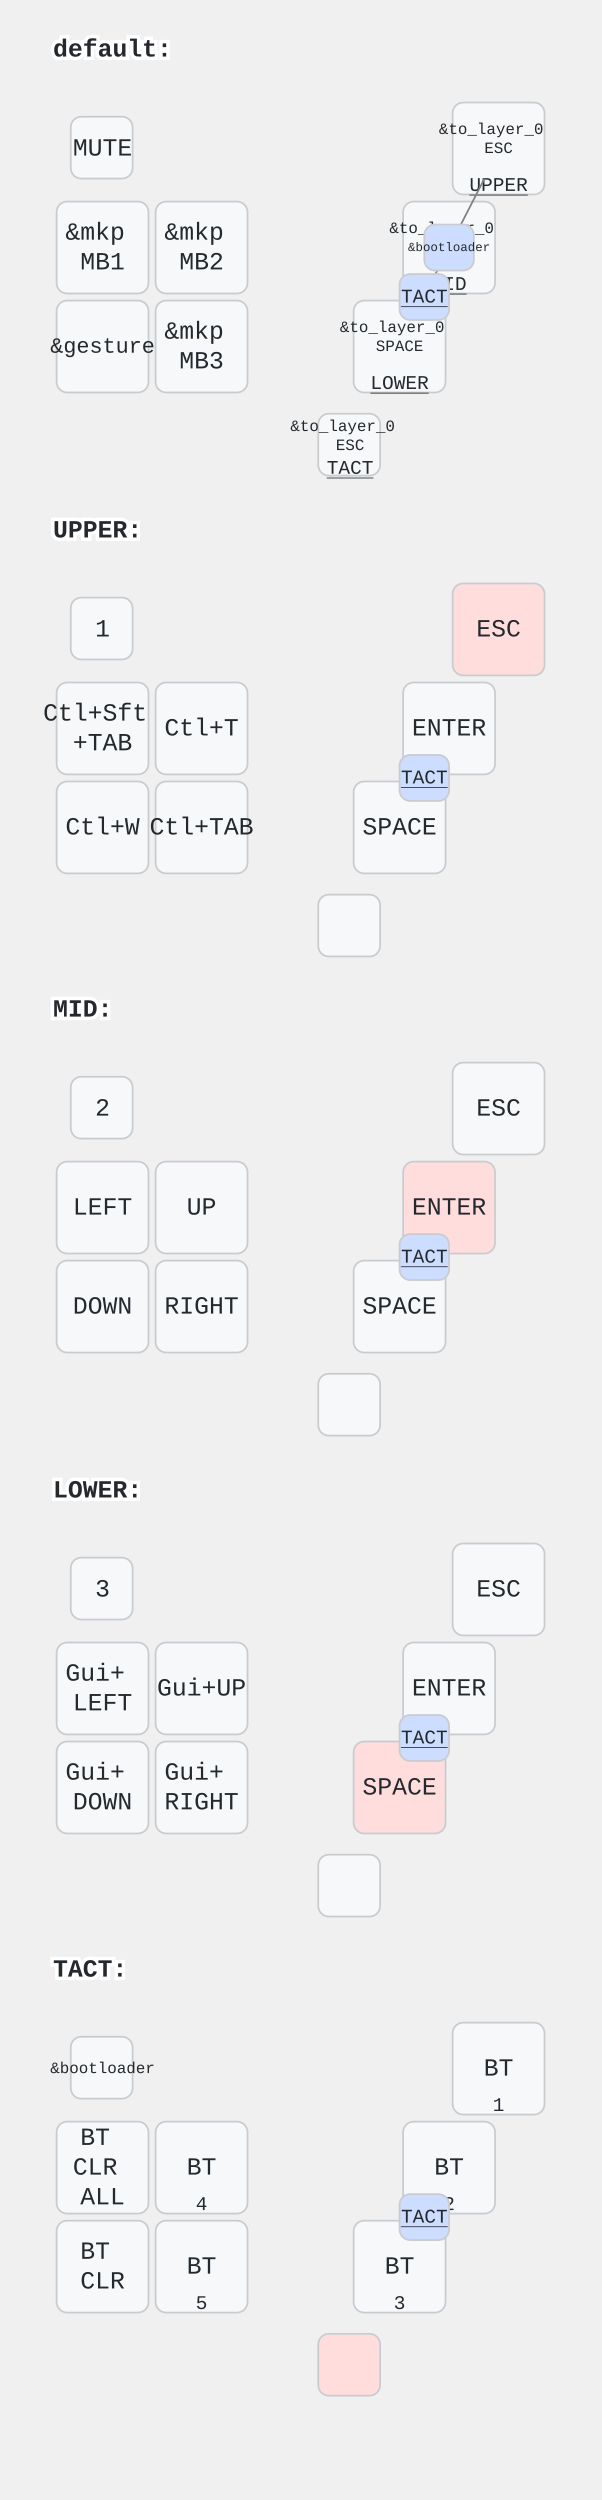
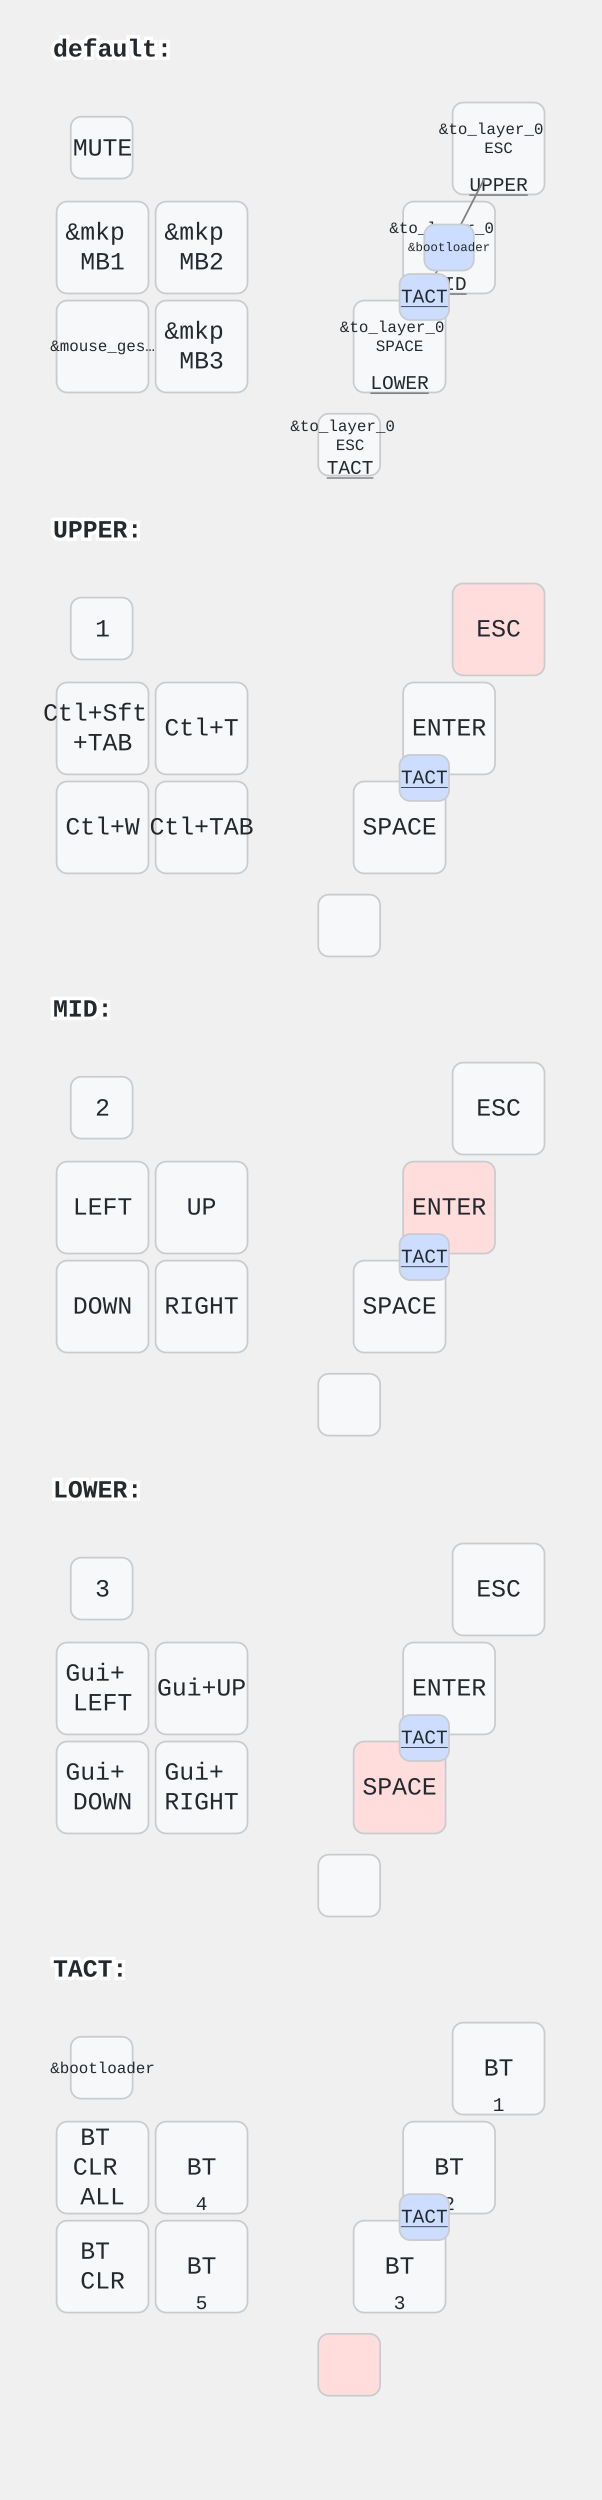
<svg xmlns="http://www.w3.org/2000/svg" width="340" height="1414" viewBox="0 0 340 1414" class="keymap">
  <style>/* inherit to force styles through use tags */
svg path {
    fill: inherit;
}

/* font and background color specifications */
svg.keymap {
    font-family: SFMono-Regular,Consolas,Liberation Mono,Menlo,monospace;
    font-size: 14px;
    font-kerning: normal;
    text-rendering: optimizeLegibility;
    fill: #24292e;
}

/* default key styling */
rect.key {
    fill: #f6f8fa;
}

rect.key, rect.combo {
    stroke: #c9cccf;
    stroke-width: 1;
}

/* default key side styling, only used is draw_key_sides is set */
rect.side {
    filter: brightness(90%);
}

/* color accent for combo boxes */
rect.combo, rect.combo-separate {
    fill: #cdf;
}

/* color accent for held keys */
rect.held, rect.combo.held {
    fill: #fdd;
}

/* color accent for ghost (optional) keys */
rect.ghost, rect.combo.ghost {
    stroke-dasharray: 4, 4;
    stroke-width: 2;
}

text {
    text-anchor: middle;
    dominant-baseline: middle;
}

/* styling for layer labels */
text.label {
    font-weight: bold;
    text-anchor: start;
    stroke: white;
    stroke-width: 4;
    paint-order: stroke;
}

/* styling for optional footer */
text.footer {
    text-anchor: end;
    dominant-baseline: auto;
    stroke: white;
    stroke-width: 4;
    paint-order: stroke;
}

/* styling for combo tap, and key non-tap label text */
text.combo, text.hold, text.shifted, text.left, text.right {
    font-size: 11px;
}

text.hold {
    text-anchor: middle;
    dominant-baseline: auto;
}

text.shifted {
    text-anchor: middle;
    dominant-baseline: hanging;
}

text.left {
    text-anchor: start;
}

text.right {
    text-anchor: end;
}

text.layer-activator {
    text-decoration: underline;
}

/* styling for hold/shifted label text in combo box */
text.combo.hold, text.combo.shifted, text.combo.left, text.combo.right {
    font-size: 8px;
}

/* lighter symbol for transparent keys */
text.trans {
    fill: #7b7e81;
}

/* styling for combo dendrons */
path.combo {
    stroke-width: 1;
    stroke: gray;
    fill: none;
}

/* Start Tabler Icons Cleanup */
/* cannot use height/width with glyphs */
.icon-tabler &gt; path {
    fill: inherit;
    stroke: inherit;
    stroke-width: 2;
}
/* hide tabler's default box */
.icon-tabler &gt; path[stroke="none"][fill="none"] {
    visibility: hidden;
}
/* End Tabler Icons Cleanup */
</style>
  <g transform="translate(30, 0)" class="layer-default">
    <text x="0" y="28" class="label" id="default">default:</text>
    <g transform="translate(0, 56)">
      <g transform="translate(28, 28)" class="key keypos-0">
        <rect rx="6" ry="6" x="-18" y="-18" width="35" height="35" class="key" />
        <text x="0" y="0" class="key tap">MUTE</text>
      </g>
      <g transform="translate(252, 28)" class="key keypos-1">
        <rect rx="6" ry="6" x="-26" y="-26" width="52" height="52" class="key" />
        <text x="0" y="0" class="key tap">
          <tspan x="0" dy="-1.2em" style="font-size: 64%">&amp;to_layer_0</tspan>
          <tspan x="0" dy="1.2em" style="font-size: 64%">ESC</tspan>
        </text>
        <a href="#UPPER">
          <text x="0" y="24" class="key hold layer-activator">UPPER</text>
        </a>
      </g>
      <g transform="translate(28, 84)" class="key keypos-2">
        <rect rx="6" ry="6" x="-26" y="-26" width="52" height="52" class="key" />
        <text x="0" y="0" class="key tap">
          <tspan x="0" dy="-0.6em">&amp;mkp</tspan>
          <tspan x="0" dy="1.2em">MB1</tspan>
        </text>
      </g>
      <g transform="translate(84, 84)" class="key keypos-3">
        <rect rx="6" ry="6" x="-26" y="-26" width="52" height="52" class="key" />
        <text x="0" y="0" class="key tap">
          <tspan x="0" dy="-0.6em">&amp;mkp</tspan>
          <tspan x="0" dy="1.2em">MB2</tspan>
        </text>
      </g>
      <g transform="translate(224, 84)" class="key keypos-4">
        <rect rx="6" ry="6" x="-26" y="-26" width="52" height="52" class="key" />
        <text x="0" y="0" class="key tap">
          <tspan x="0" dy="-1.2em" style="font-size: 64%">&amp;to_layer_0</tspan>
          <tspan x="0" dy="1.2em" style="font-size: 64%">ENTER</tspan>
        </text>
        <a href="#MID">
          <text x="0" y="24" class="key hold layer-activator">MID</text>
        </a>
      </g>
      <g transform="translate(28, 140)" class="key keypos-5">
        <rect rx="6" ry="6" x="-26" y="-26" width="52" height="52" class="key" />
        <text x="0" y="0" class="key tap">
-           <tspan style="font-size: 88%">&amp;gesture</tspan>
+           <tspan style="font-size: 64%">&amp;mouse_ges…</tspan>
        </text>
      </g>
      <g transform="translate(84, 140)" class="key keypos-6">
        <rect rx="6" ry="6" x="-26" y="-26" width="52" height="52" class="key" />
        <text x="0" y="0" class="key tap">
          <tspan x="0" dy="-0.6em">&amp;mkp</tspan>
          <tspan x="0" dy="1.2em">MB3</tspan>
        </text>
      </g>
      <g transform="translate(196, 140)" class="key keypos-7">
        <rect rx="6" ry="6" x="-26" y="-26" width="52" height="52" class="key" />
        <text x="0" y="0" class="key tap">
          <tspan x="0" dy="-1.2em" style="font-size: 64%">&amp;to_layer_0</tspan>
          <tspan x="0" dy="1.2em" style="font-size: 64%">SPACE</tspan>
        </text>
        <a href="#LOWER">
          <text x="0" y="24" class="key hold layer-activator">LOWER</text>
        </a>
      </g>
      <g transform="translate(168, 196)" class="key keypos-8">
        <rect rx="6" ry="6" x="-18" y="-18" width="35" height="35" class="key" />
        <text x="0" y="0" class="key tap">
          <tspan x="0" dy="-1.2em" style="font-size: 64%">&amp;to_layer_0</tspan>
          <tspan x="0" dy="1.2em" style="font-size: 64%">ESC</tspan>
        </text>
        <a href="#TACT">
          <text x="0" y="16" class="key hold layer-activator">TACT</text>
        </a>
      </g>
      <g class="combo combopos-0">
        <path d="M224,84 l20,-39" class="combo" />
        <path d="M224,84 l-20,39" class="combo" />
        <rect rx="6" ry="6" x="210" y="71" width="28" height="26" class="combo" />
        <text x="224" y="84" class="combo tap">
          <tspan style="font-size: 64%">&amp;bootloader</tspan>
        </text>
      </g>
      <g class="combo combopos-1">
        <rect rx="6" ry="6" x="196" y="99" width="28" height="26" class="combo" />
        <a href="#TACT">
          <text x="210" y="112" class="combo tap layer-activator">TACT</text>
        </a>
      </g>
    </g>
  </g>
  <g transform="translate(30, 272)" class="layer-UPPER">
    <text x="0" y="28" class="label" id="UPPER">UPPER:</text>
    <g transform="translate(0, 56)">
      <g transform="translate(28, 28)" class="key keypos-0">
        <rect rx="6" ry="6" x="-18" y="-18" width="35" height="35" class="key" />
        <text x="0" y="0" class="key tap">1</text>
      </g>
      <g transform="translate(252, 28)" class="key held keypos-1">
        <rect rx="6" ry="6" x="-26" y="-26" width="52" height="52" class="key held" />
        <text x="0" y="0" class="key held tap">ESC</text>
      </g>
      <g transform="translate(28, 84)" class="key keypos-2">
        <rect rx="6" ry="6" x="-26" y="-26" width="52" height="52" class="key" />
        <text x="0" y="0" class="key tap">
          <tspan x="0" dy="-0.6em">Ctl+Sft</tspan>
          <tspan x="0" dy="1.2em">+TAB</tspan>
        </text>
      </g>
      <g transform="translate(84, 84)" class="key keypos-3">
        <rect rx="6" ry="6" x="-26" y="-26" width="52" height="52" class="key" />
        <text x="0" y="0" class="key tap">Ctl+T</text>
      </g>
      <g transform="translate(224, 84)" class="key keypos-4">
        <rect rx="6" ry="6" x="-26" y="-26" width="52" height="52" class="key" />
        <text x="0" y="0" class="key tap">ENTER</text>
      </g>
      <g transform="translate(28, 140)" class="key keypos-5">
        <rect rx="6" ry="6" x="-26" y="-26" width="52" height="52" class="key" />
        <text x="0" y="0" class="key tap">Ctl+W</text>
      </g>
      <g transform="translate(84, 140)" class="key keypos-6">
        <rect rx="6" ry="6" x="-26" y="-26" width="52" height="52" class="key" />
        <text x="0" y="0" class="key tap">Ctl+TAB</text>
      </g>
      <g transform="translate(196, 140)" class="key keypos-7">
        <rect rx="6" ry="6" x="-26" y="-26" width="52" height="52" class="key" />
        <text x="0" y="0" class="key tap">SPACE</text>
      </g>
      <g transform="translate(168, 196)" class="key keypos-8">
        <rect rx="6" ry="6" x="-18" y="-18" width="35" height="35" class="key" />
      </g>
      <g class="combo combopos-0">
        <rect rx="6" ry="6" x="196" y="99" width="28" height="26" class="combo" />
        <a href="#TACT">
          <text x="210" y="112" class="combo tap layer-activator">TACT</text>
        </a>
      </g>
    </g>
  </g>
  <g transform="translate(30, 543)" class="layer-MID">
    <text x="0" y="28" class="label" id="MID">MID:</text>
    <g transform="translate(0, 56)">
      <g transform="translate(28, 28)" class="key keypos-0">
        <rect rx="6" ry="6" x="-18" y="-18" width="35" height="35" class="key" />
        <text x="0" y="0" class="key tap">2</text>
      </g>
      <g transform="translate(252, 28)" class="key keypos-1">
        <rect rx="6" ry="6" x="-26" y="-26" width="52" height="52" class="key" />
        <text x="0" y="0" class="key tap">ESC</text>
      </g>
      <g transform="translate(28, 84)" class="key keypos-2">
        <rect rx="6" ry="6" x="-26" y="-26" width="52" height="52" class="key" />
        <text x="0" y="0" class="key tap">LEFT</text>
      </g>
      <g transform="translate(84, 84)" class="key keypos-3">
        <rect rx="6" ry="6" x="-26" y="-26" width="52" height="52" class="key" />
        <text x="0" y="0" class="key tap">UP</text>
      </g>
      <g transform="translate(224, 84)" class="key held keypos-4">
        <rect rx="6" ry="6" x="-26" y="-26" width="52" height="52" class="key held" />
        <text x="0" y="0" class="key held tap">ENTER</text>
      </g>
      <g transform="translate(28, 140)" class="key keypos-5">
        <rect rx="6" ry="6" x="-26" y="-26" width="52" height="52" class="key" />
        <text x="0" y="0" class="key tap">DOWN</text>
      </g>
      <g transform="translate(84, 140)" class="key keypos-6">
        <rect rx="6" ry="6" x="-26" y="-26" width="52" height="52" class="key" />
        <text x="0" y="0" class="key tap">RIGHT</text>
      </g>
      <g transform="translate(196, 140)" class="key keypos-7">
        <rect rx="6" ry="6" x="-26" y="-26" width="52" height="52" class="key" />
        <text x="0" y="0" class="key tap">SPACE</text>
      </g>
      <g transform="translate(168, 196)" class="key keypos-8">
        <rect rx="6" ry="6" x="-18" y="-18" width="35" height="35" class="key" />
      </g>
      <g class="combo combopos-0">
        <rect rx="6" ry="6" x="196" y="99" width="28" height="26" class="combo" />
        <a href="#TACT">
          <text x="210" y="112" class="combo tap layer-activator">TACT</text>
        </a>
      </g>
    </g>
  </g>
  <g transform="translate(30, 815)" class="layer-LOWER">
    <text x="0" y="28" class="label" id="LOWER">LOWER:</text>
    <g transform="translate(0, 56)">
      <g transform="translate(28, 28)" class="key keypos-0">
        <rect rx="6" ry="6" x="-18" y="-18" width="35" height="35" class="key" />
        <text x="0" y="0" class="key tap">3</text>
      </g>
      <g transform="translate(252, 28)" class="key keypos-1">
        <rect rx="6" ry="6" x="-26" y="-26" width="52" height="52" class="key" />
        <text x="0" y="0" class="key tap">ESC</text>
      </g>
      <g transform="translate(28, 84)" class="key keypos-2">
        <rect rx="6" ry="6" x="-26" y="-26" width="52" height="52" class="key" />
        <text x="0" y="0" class="key tap">
          <tspan x="0" dy="-0.6em">Gui+</tspan>
          <tspan x="0" dy="1.2em">LEFT</tspan>
        </text>
      </g>
      <g transform="translate(84, 84)" class="key keypos-3">
        <rect rx="6" ry="6" x="-26" y="-26" width="52" height="52" class="key" />
        <text x="0" y="0" class="key tap">Gui+UP</text>
      </g>
      <g transform="translate(224, 84)" class="key keypos-4">
        <rect rx="6" ry="6" x="-26" y="-26" width="52" height="52" class="key" />
        <text x="0" y="0" class="key tap">ENTER</text>
      </g>
      <g transform="translate(28, 140)" class="key keypos-5">
        <rect rx="6" ry="6" x="-26" y="-26" width="52" height="52" class="key" />
        <text x="0" y="0" class="key tap">
          <tspan x="0" dy="-0.6em">Gui+</tspan>
          <tspan x="0" dy="1.2em">DOWN</tspan>
        </text>
      </g>
      <g transform="translate(84, 140)" class="key keypos-6">
        <rect rx="6" ry="6" x="-26" y="-26" width="52" height="52" class="key" />
        <text x="0" y="0" class="key tap">
          <tspan x="0" dy="-0.6em">Gui+</tspan>
          <tspan x="0" dy="1.2em">RIGHT</tspan>
        </text>
      </g>
      <g transform="translate(196, 140)" class="key held keypos-7">
        <rect rx="6" ry="6" x="-26" y="-26" width="52" height="52" class="key held" />
        <text x="0" y="0" class="key held tap">SPACE</text>
      </g>
      <g transform="translate(168, 196)" class="key keypos-8">
        <rect rx="6" ry="6" x="-18" y="-18" width="35" height="35" class="key" />
      </g>
      <g class="combo combopos-0">
        <rect rx="6" ry="6" x="196" y="99" width="28" height="26" class="combo" />
        <a href="#TACT">
          <text x="210" y="112" class="combo tap layer-activator">TACT</text>
        </a>
      </g>
    </g>
  </g>
  <g transform="translate(30, 1086)" class="layer-TACT">
    <text x="0" y="28" class="label" id="TACT">TACT:</text>
    <g transform="translate(0, 56)">
      <g transform="translate(28, 28)" class="key keypos-0">
        <rect rx="6" ry="6" x="-18" y="-18" width="35" height="35" class="key" />
        <text x="0" y="0" class="key tap">
          <tspan style="font-size: 64%">&amp;bootloader</tspan>
        </text>
      </g>
      <g transform="translate(252, 28)" class="key keypos-1">
        <rect rx="6" ry="6" x="-26" y="-26" width="52" height="52" class="key" />
        <text x="0" y="0" class="key tap">BT</text>
        <text x="0" y="24" class="key hold">1</text>
      </g>
      <g transform="translate(28, 84)" class="key keypos-2">
        <rect rx="6" ry="6" x="-26" y="-26" width="52" height="52" class="key" />
        <text x="0" y="0" class="key tap">
          <tspan x="0" dy="-1.2em">BT</tspan>
          <tspan x="0" dy="1.2em">CLR</tspan>
          <tspan x="0" dy="1.2em">ALL</tspan>
        </text>
      </g>
      <g transform="translate(84, 84)" class="key keypos-3">
        <rect rx="6" ry="6" x="-26" y="-26" width="52" height="52" class="key" />
        <text x="0" y="0" class="key tap">BT</text>
        <text x="0" y="24" class="key hold">4</text>
      </g>
      <g transform="translate(224, 84)" class="key keypos-4">
        <rect rx="6" ry="6" x="-26" y="-26" width="52" height="52" class="key" />
        <text x="0" y="0" class="key tap">BT</text>
        <text x="0" y="24" class="key hold">2</text>
      </g>
      <g transform="translate(28, 140)" class="key keypos-5">
        <rect rx="6" ry="6" x="-26" y="-26" width="52" height="52" class="key" />
        <text x="0" y="0" class="key tap">
          <tspan x="0" dy="-0.6em">BT</tspan>
          <tspan x="0" dy="1.2em">CLR</tspan>
        </text>
      </g>
      <g transform="translate(84, 140)" class="key keypos-6">
        <rect rx="6" ry="6" x="-26" y="-26" width="52" height="52" class="key" />
        <text x="0" y="0" class="key tap">BT</text>
        <text x="0" y="24" class="key hold">5</text>
      </g>
      <g transform="translate(196, 140)" class="key keypos-7">
        <rect rx="6" ry="6" x="-26" y="-26" width="52" height="52" class="key" />
        <text x="0" y="0" class="key tap">BT</text>
        <text x="0" y="24" class="key hold">3</text>
      </g>
      <g transform="translate(168, 196)" class="key held keypos-8">
        <rect rx="6" ry="6" x="-18" y="-18" width="35" height="35" class="key held" />
      </g>
      <g class="combo combopos-0">
        <rect rx="6" ry="6" x="196" y="99" width="28" height="26" class="combo" />
        <a href="#TACT">
          <text x="210" y="112" class="combo tap layer-activator">TACT</text>
        </a>
      </g>
    </g>
  </g>
</svg>
